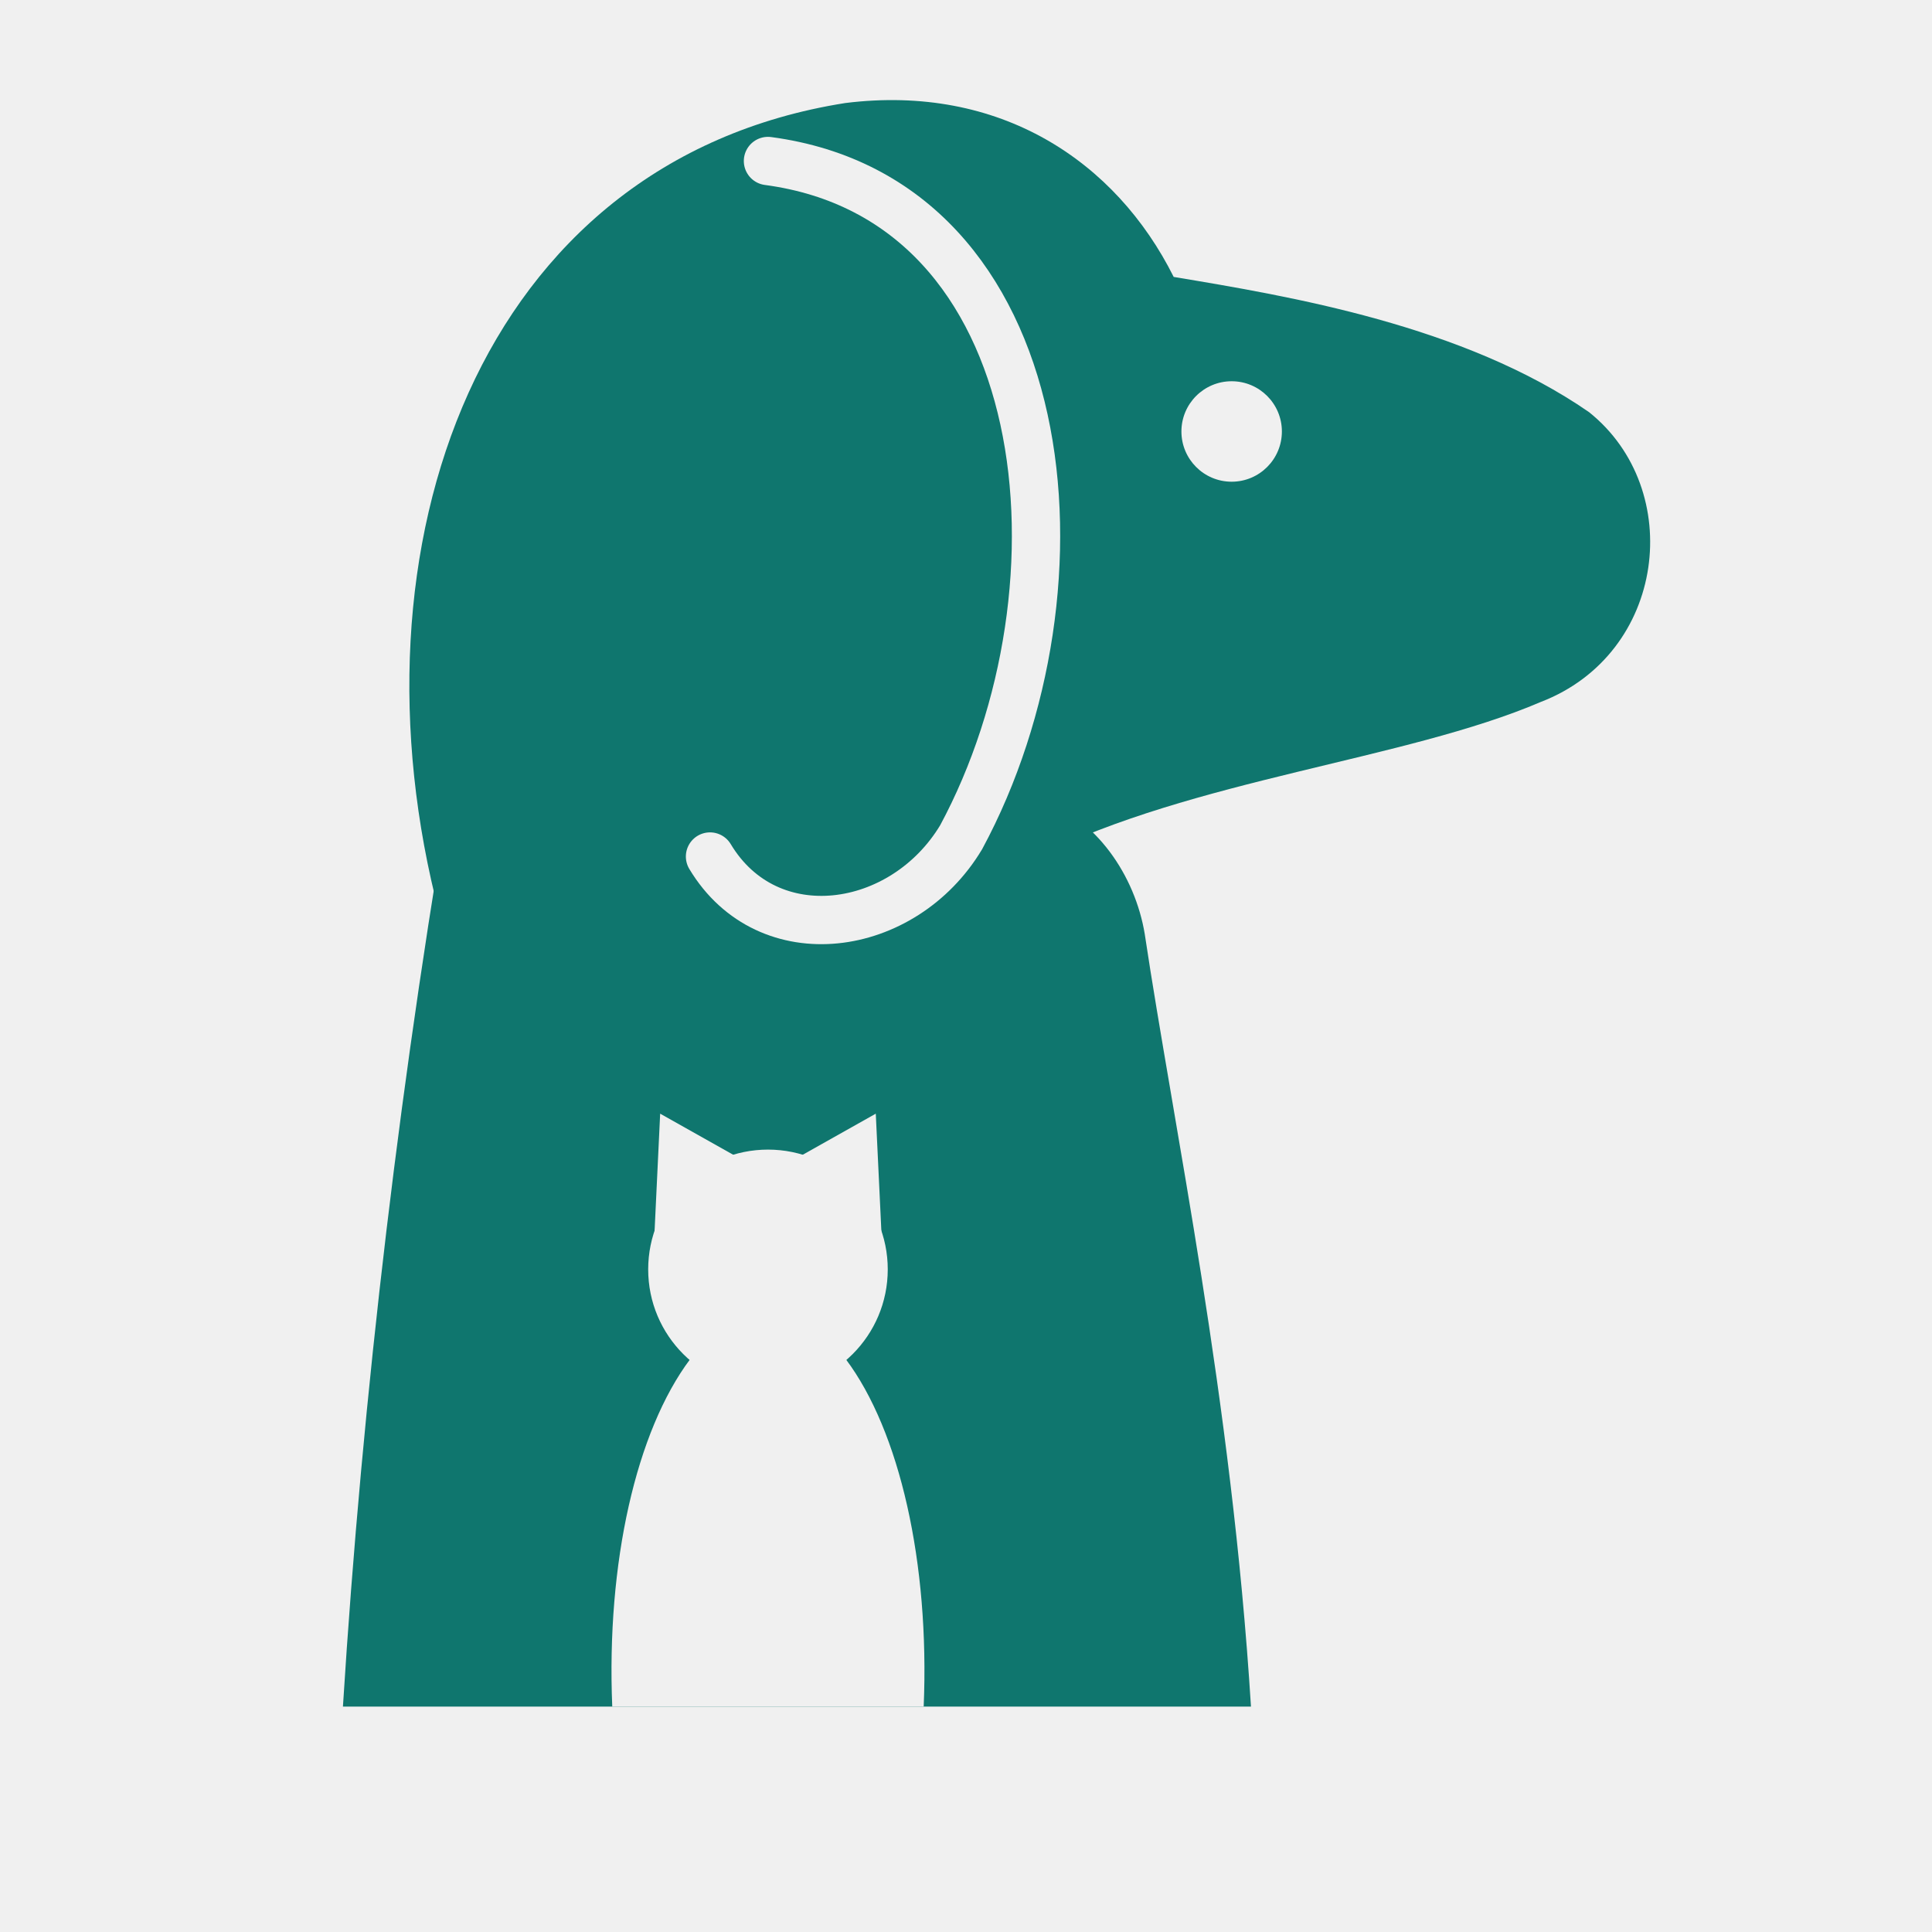
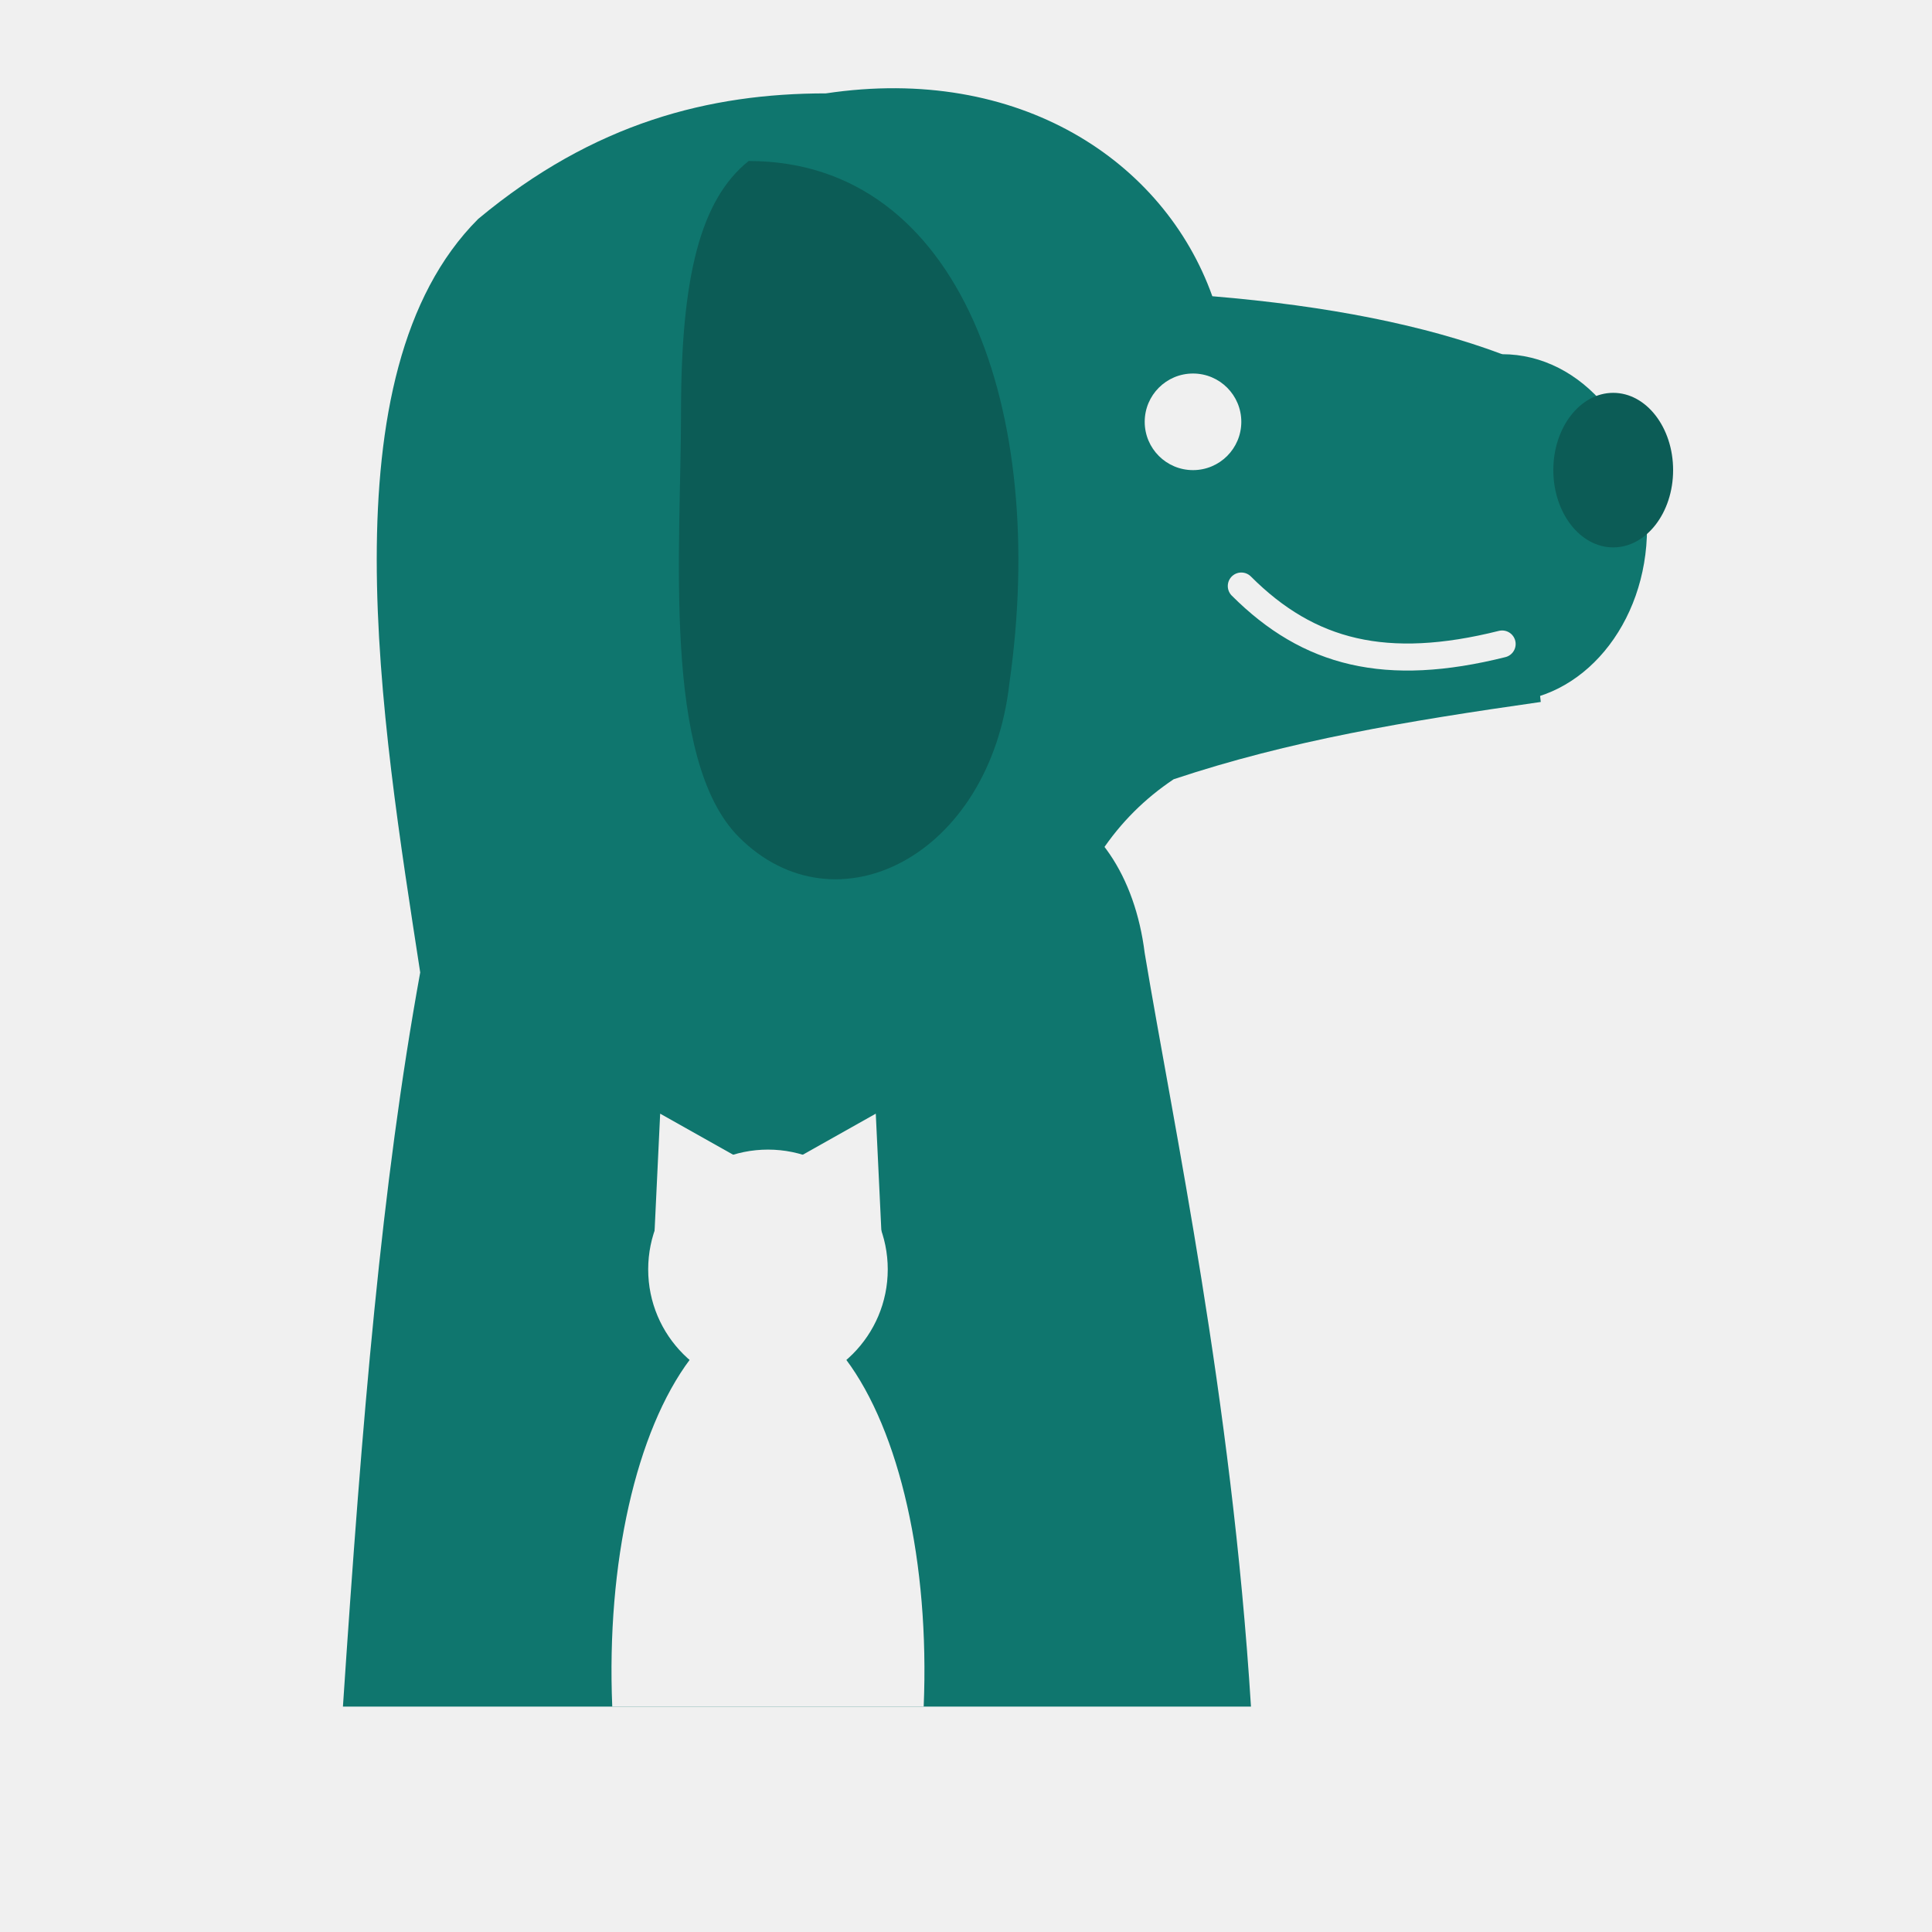
<svg xmlns="http://www.w3.org/2000/svg" viewBox="0 0 120 120">
  <defs>
    <mask id="k2" maskUnits="userSpaceOnUse" x="-20" y="-20" width="260" height="360">
      <rect x="-20" y="-20" width="260" height="360" fill="#fff" />
-       <path d="M92 40 C122 44 126 84 112 110 C106 120 92 122 86 112" fill="none" stroke="#000" stroke-width="5" stroke-linecap="round" />
-       <circle cx="140" cy="68" r="5.2" fill="#000" />
+       <circle cx="136" cy="67" r="5" fill="#000" />
+       <path d="M168 90 C156 93 148 91 141 84" fill="none" stroke="#000" stroke-width="2.8" stroke-linecap="round" />
      <g transform="translate(92 200) scale(.62) translate(-30 -100)">
        <g fill="#000">
          <circle cx="30" cy="27" r="20" />
          <path d="M11 22 L12 1 L28 10 Z" />
          <path d="M49 22 L48 1 L32 10 Z" />
          <path d="M17 42 C8 54 3 76 4 100 L56 100 C57 76 52 54 43 42 Z" />
        </g>
      </g>
    </mask>
  </defs>
  <g transform="translate(-7.5 -14) scale(.6)">
    <g mask="url(#k2)">
      <g fill="#0f766e">
-         <path d="M58 118 C48 80 62 40 100 34 C116 32 128 40 134 52 C146 54 164 57 177 66 C187 74 185 91 172 96 C158 102 136 104 120 112 L112 130 Z" />
-         <path d="M60 100 C54 134 50 168 48 200 L142 200 C140 168 134 140 131 120 C130 114 126 108 120 106 L100 96 Z" />
+         <path d="M56 124 C52 98 46 62 62 46 C74 36 86 33 98 33 C118 30 133 40 138 54 C150 55 160 57 168 60 L172 96 C158 98 146 100 134 104 C128 108 124 114 122 122 L100 134 Z" />
+         <ellipse cx="168" cy="78" rx="15" ry="18" />
+         <path d="M56 124 C52 146 50 170 48 200 L142 200 C140 168 134 140 131 122 C130 114 126 108 120 106 L100 96 Z" />
+         <ellipse cx="179.5" cy="72" rx="6.2" ry="8" fill="#0c5c56" />
+         <path fill="#0c5c56" d="M90 40 C112 40 121 66 117 94 C115 112 99 120 89 110 C81 102 83 80 83 66 C83 52 85 44 90 40 Z" />
      </g>
    </g>
  </g>
</svg>
